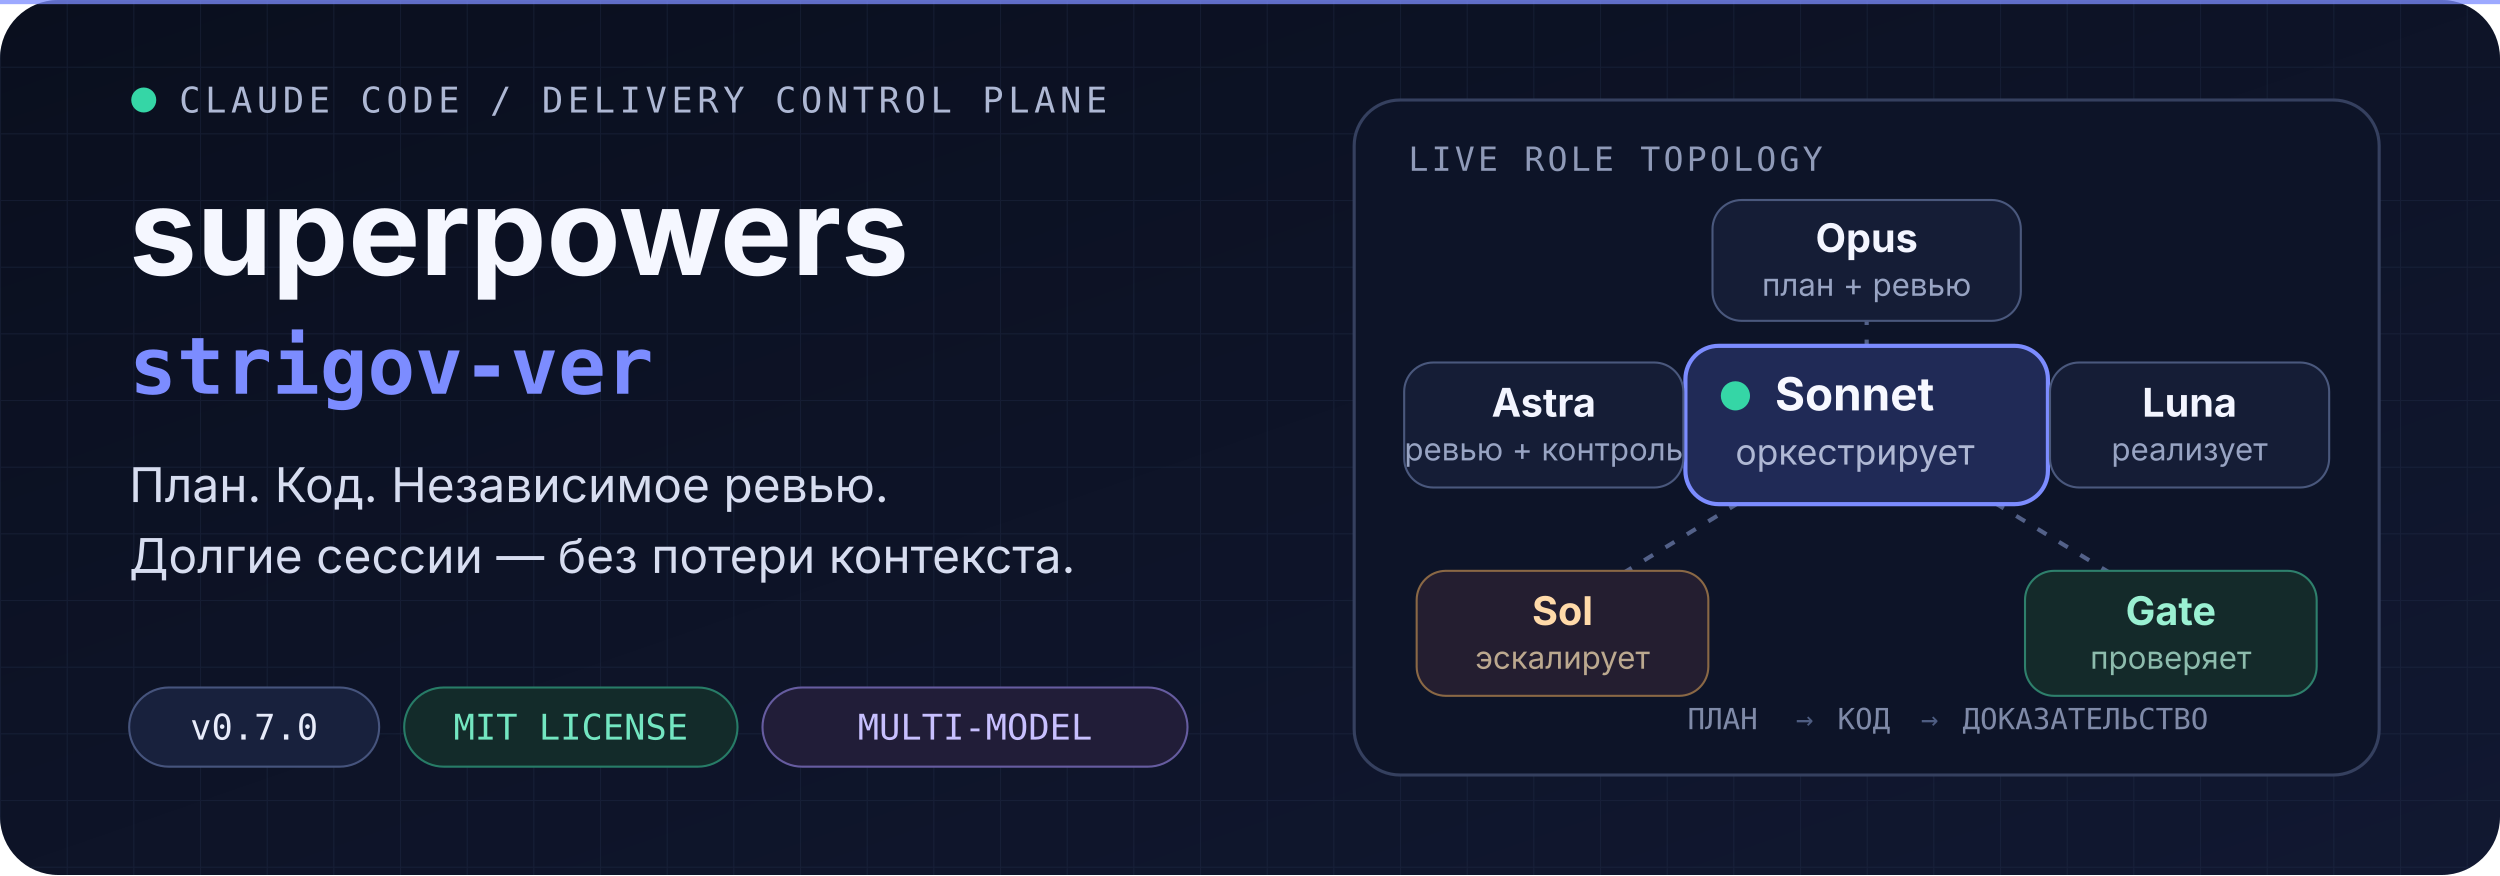
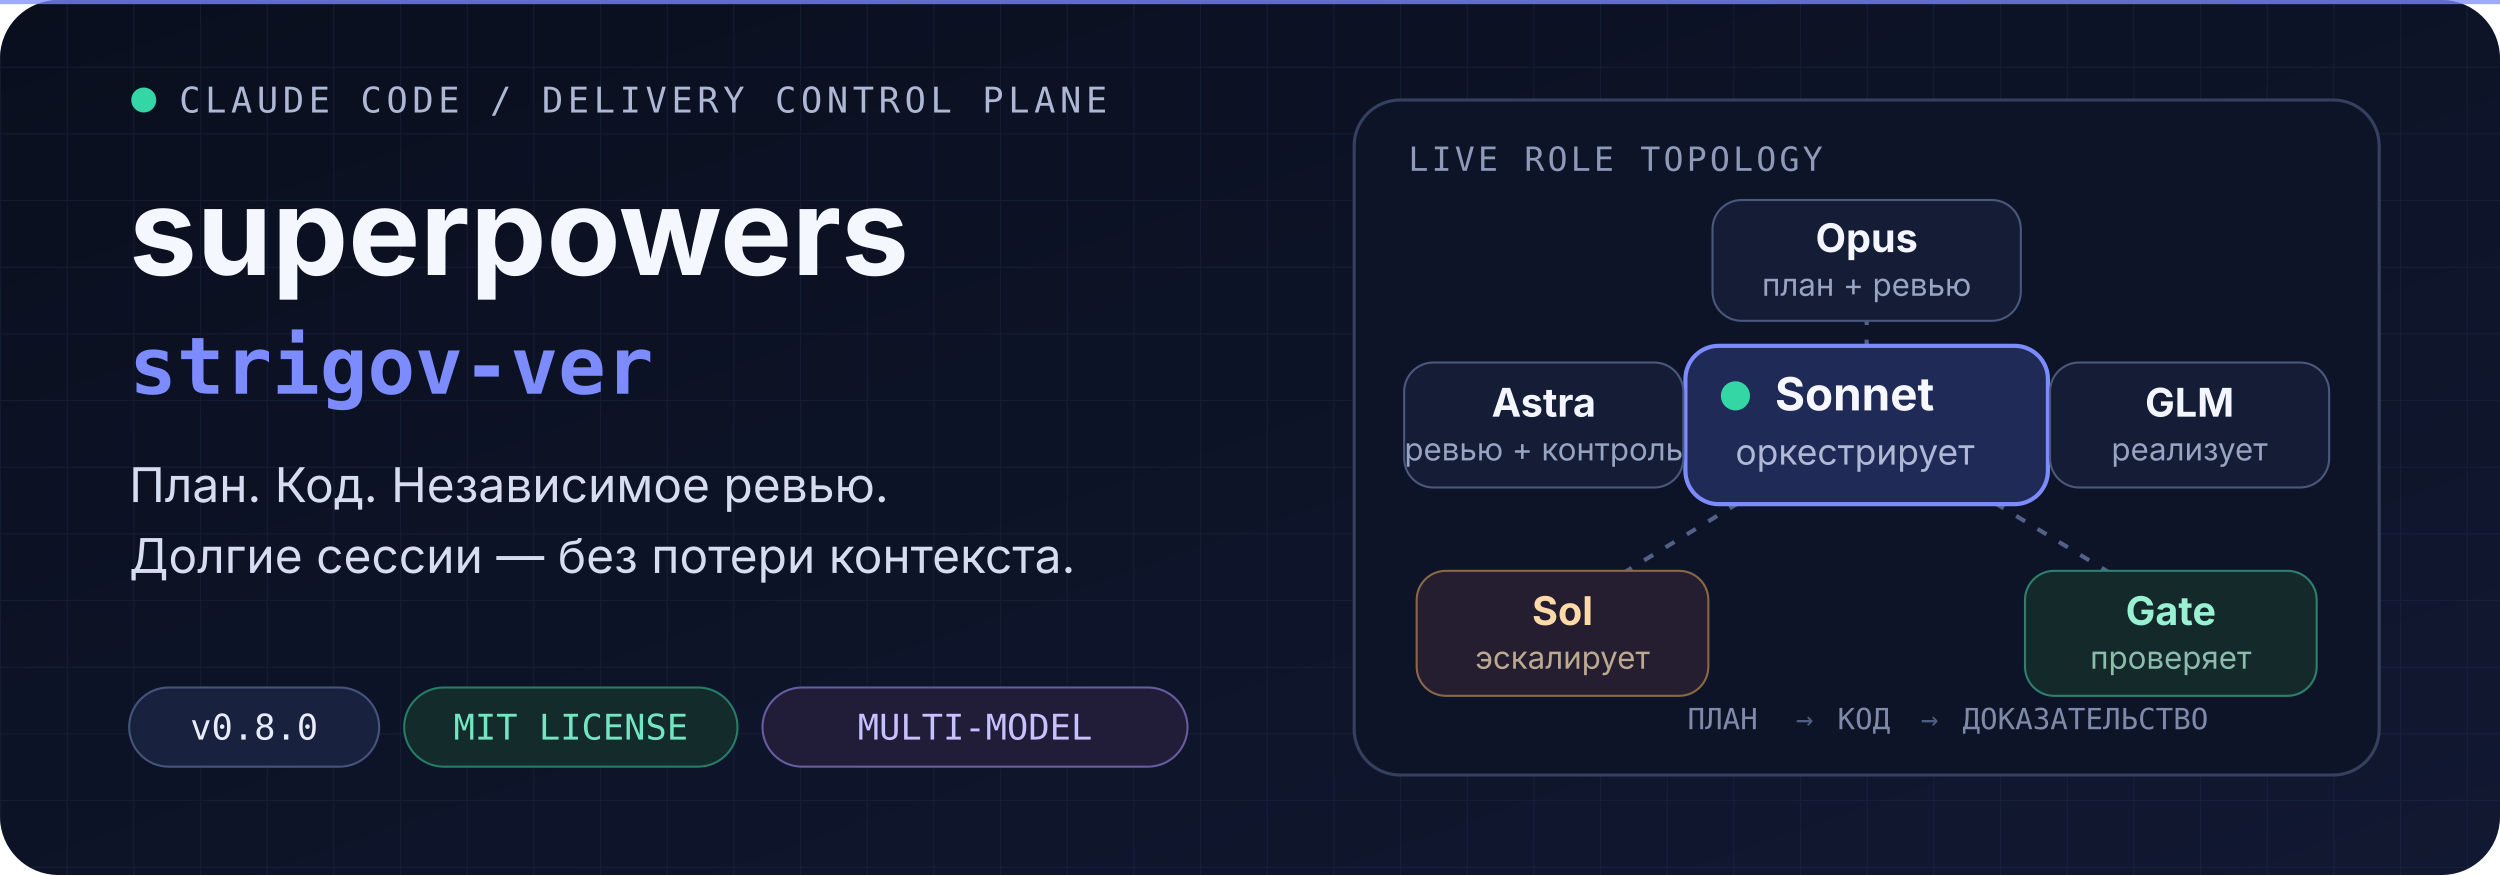
<svg xmlns="http://www.w3.org/2000/svg" width="1200" height="420" viewBox="0 0 1200 420" role="img" aria-labelledby="title desc">
  <defs>
    <linearGradient id="bg" x1="0" y1="0" x2="1" y2="1">
      <stop offset="0" stop-color="#0A0F1E" />
      <stop offset="1" stop-color="#111831" />
    </linearGradient>
    <pattern id="grid" width="32" height="32" patternUnits="userSpaceOnUse">
      <path d="M32 0H0V32" fill="none" stroke="#26304D" stroke-width="1" opacity=".35" />
    </pattern>
  </defs>
  <rect width="1200" height="420" rx="28" fill="url(#bg)" />
  <rect width="1200" height="420" rx="28" fill="url(#grid)" />
  <path d="M0 1H1200" stroke="#7C8CFF" stroke-width="2" opacity=".75" />
  <g id="identity" transform="translate(62 54)">
    <g font-family="ui-monospace, SFMono-Regular, Menlo, monospace" font-size="17" letter-spacing="2.2">
      <circle cx="7" cy="-6" r="6" fill="#35D6A6" />
      <text x="24" y="0" fill="#AEB8D4">CLAUDE CODE / DELIVERY CONTROL PLANE</text>
    </g>
    <text x="0" y="78" fill="#F5F7FF" font-family="-apple-system, BlinkMacSystemFont, Segoe UI, sans-serif" font-size="58" font-weight="750">superpowers</text>
    <text x="0" y="135" fill="#7C8CFF" font-family="ui-monospace, SFMono-Regular, Menlo, monospace" font-size="38" font-weight="700">strigov-ver</text>
    <g fill="#D7DDF0" font-family="-apple-system, BlinkMacSystemFont, Segoe UI, sans-serif" font-size="23">
      <text x="0" y="187">План. Код. Независимое ревью.</text>
      <text x="0" y="221">Долгие сессии — без потери контекста.</text>
    </g>
    <g transform="translate(0 276)" font-family="ui-monospace, SFMono-Regular, Menlo, monospace" font-size="17">
      <rect width="120" height="38" rx="19" fill="#18213D" stroke="#46547D" />
-       <text x="60" y="25" text-anchor="middle" fill="#E7EBFA">v0.7.0</text>
+       <text x="60" y="25" text-anchor="middle" fill="#E7EBFA">v0.8.0</text>
      <rect x="132" width="160" height="38" rx="19" fill="#132B2A" stroke="#277C67" />
      <text x="212" y="25" text-anchor="middle" fill="#73E6C1">MIT LICENSE</text>
      <rect x="304" width="204" height="38" rx="19" fill="#211D38" stroke="#665CA0" />
      <text x="406" y="25" text-anchor="middle" fill="#C8C0FF">MULTI-MODEL</text>
    </g>
  </g>
  <g id="orchestration-map" transform="translate(650 48)">
    <rect width="492" height="324" rx="22" fill="#0D1428" stroke="#35405F" stroke-width="1.5" />
    <text x="26" y="34" fill="#8F9AB8" font-family="ui-monospace, SFMono-Regular, Menlo, monospace" font-size="16" letter-spacing="1.5">LIVE ROLE TOPOLOGY</text>
    <path d="M246 156V82M246 156L98 246M246 156L394 246M246 156H98M246 156H394" fill="none" stroke="#536189" stroke-width="2" stroke-dasharray="5 7" />
    <g font-family="-apple-system, BlinkMacSystemFont, Segoe UI, sans-serif">
      <g transform="translate(159 118)">
        <rect width="174" height="76" rx="16" fill="#202A56" stroke="#7C8CFF" stroke-width="2" />
        <circle cx="24" cy="24" r="7" fill="#35D6A6" />
        <text x="43" y="31" fill="#F7F8FF" font-size="22" font-weight="700">Sonnet</text>
        <text x="24" y="57" fill="#AFB8D4" font-size="17">оркестрирует</text>
      </g>
      <g transform="translate(172 48)">
        <rect width="148" height="58" rx="14" fill="#151D36" stroke="#4A587D" />
        <text x="74" y="25" text-anchor="middle" fill="#F3F5FF" font-size="19" font-weight="650">Opus</text>
        <text x="74" y="46" text-anchor="middle" fill="#98A4C3" font-size="15">план + ревью</text>
      </g>
      <g transform="translate(24 126)">
        <rect width="134" height="60" rx="14" fill="#151D36" stroke="#4A587D" />
        <text x="67" y="26" text-anchor="middle" fill="#F3F5FF" font-size="19" font-weight="650">Astra</text>
        <text x="67" y="47" text-anchor="middle" fill="#98A4C3" font-size="15">ревью + контроль</text>
      </g>
      <g transform="translate(334 126)">
        <rect width="134" height="60" rx="14" fill="#151D36" stroke="#4A587D" />
-         <text x="67" y="26" text-anchor="middle" fill="#F3F5FF" font-size="19" font-weight="650">Luna</text>
+         <text x="67" y="26" text-anchor="middle" fill="#F3F5FF" font-size="19" font-weight="650">GLM</text>
        <text x="67" y="47" text-anchor="middle" fill="#98A4C3" font-size="15">реализует</text>
      </g>
      <g transform="translate(30 226)">
        <rect width="140" height="60" rx="14" fill="#241E30" stroke="#8A6845" />
        <text x="70" y="26" text-anchor="middle" fill="#FFDAA9" font-size="19" font-weight="650">Sol</text>
        <text x="70" y="47" text-anchor="middle" fill="#BCA98F" font-size="15">эскалирует</text>
      </g>
      <g transform="translate(322 226)">
        <rect width="140" height="60" rx="14" fill="#142A2A" stroke="#2E806C" />
        <text x="70" y="26" text-anchor="middle" fill="#9AF0D2" font-size="19" font-weight="650">Gate</text>
        <text x="70" y="47" text-anchor="middle" fill="#8DBCAD" font-size="15">проверяет</text>
      </g>
    </g>
    <g transform="translate(160 302)" font-family="ui-monospace, SFMono-Regular, Menlo, monospace" font-size="14" fill="#7F8AA8">
      <text x="0" y="0">ПЛАН</text>
      <text x="52" y="0" fill="#4E5D82">→</text>
      <text x="72" y="0">КОД</text>
      <text x="112" y="0" fill="#4E5D82">→</text>
      <text x="132" y="0">ДОКАЗАТЕЛЬСТВО</text>
    </g>
  </g>
</svg>
